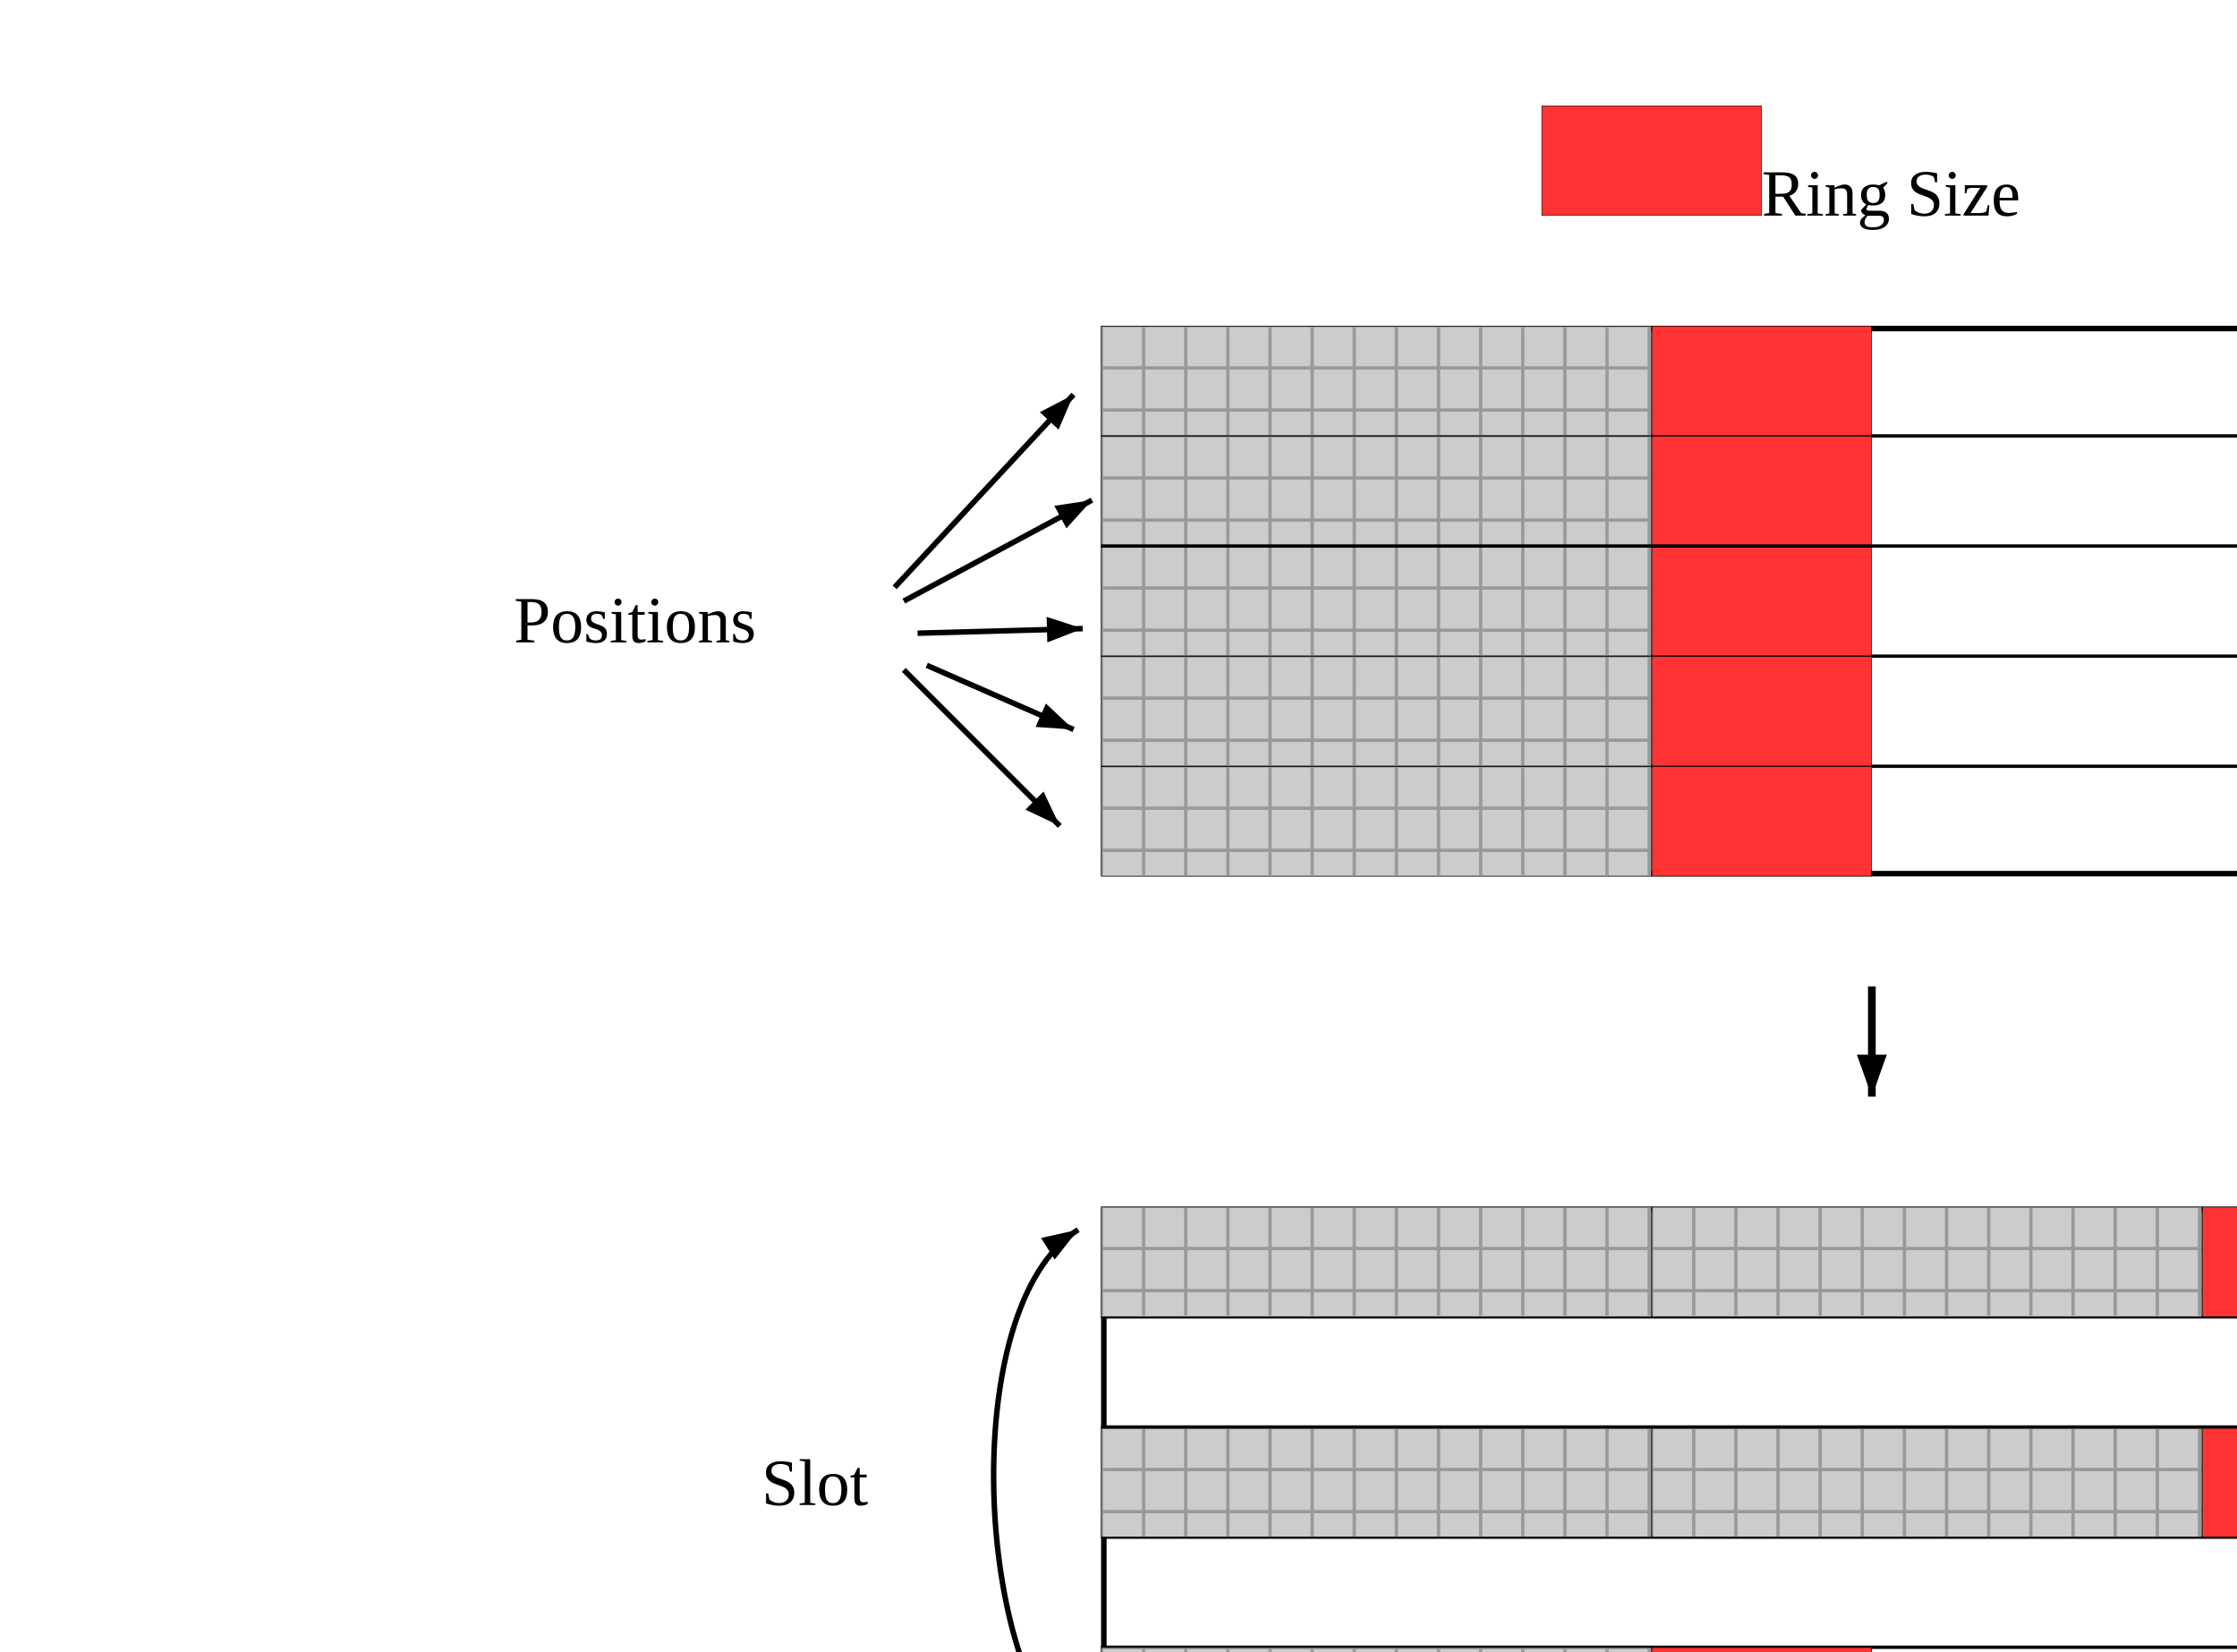
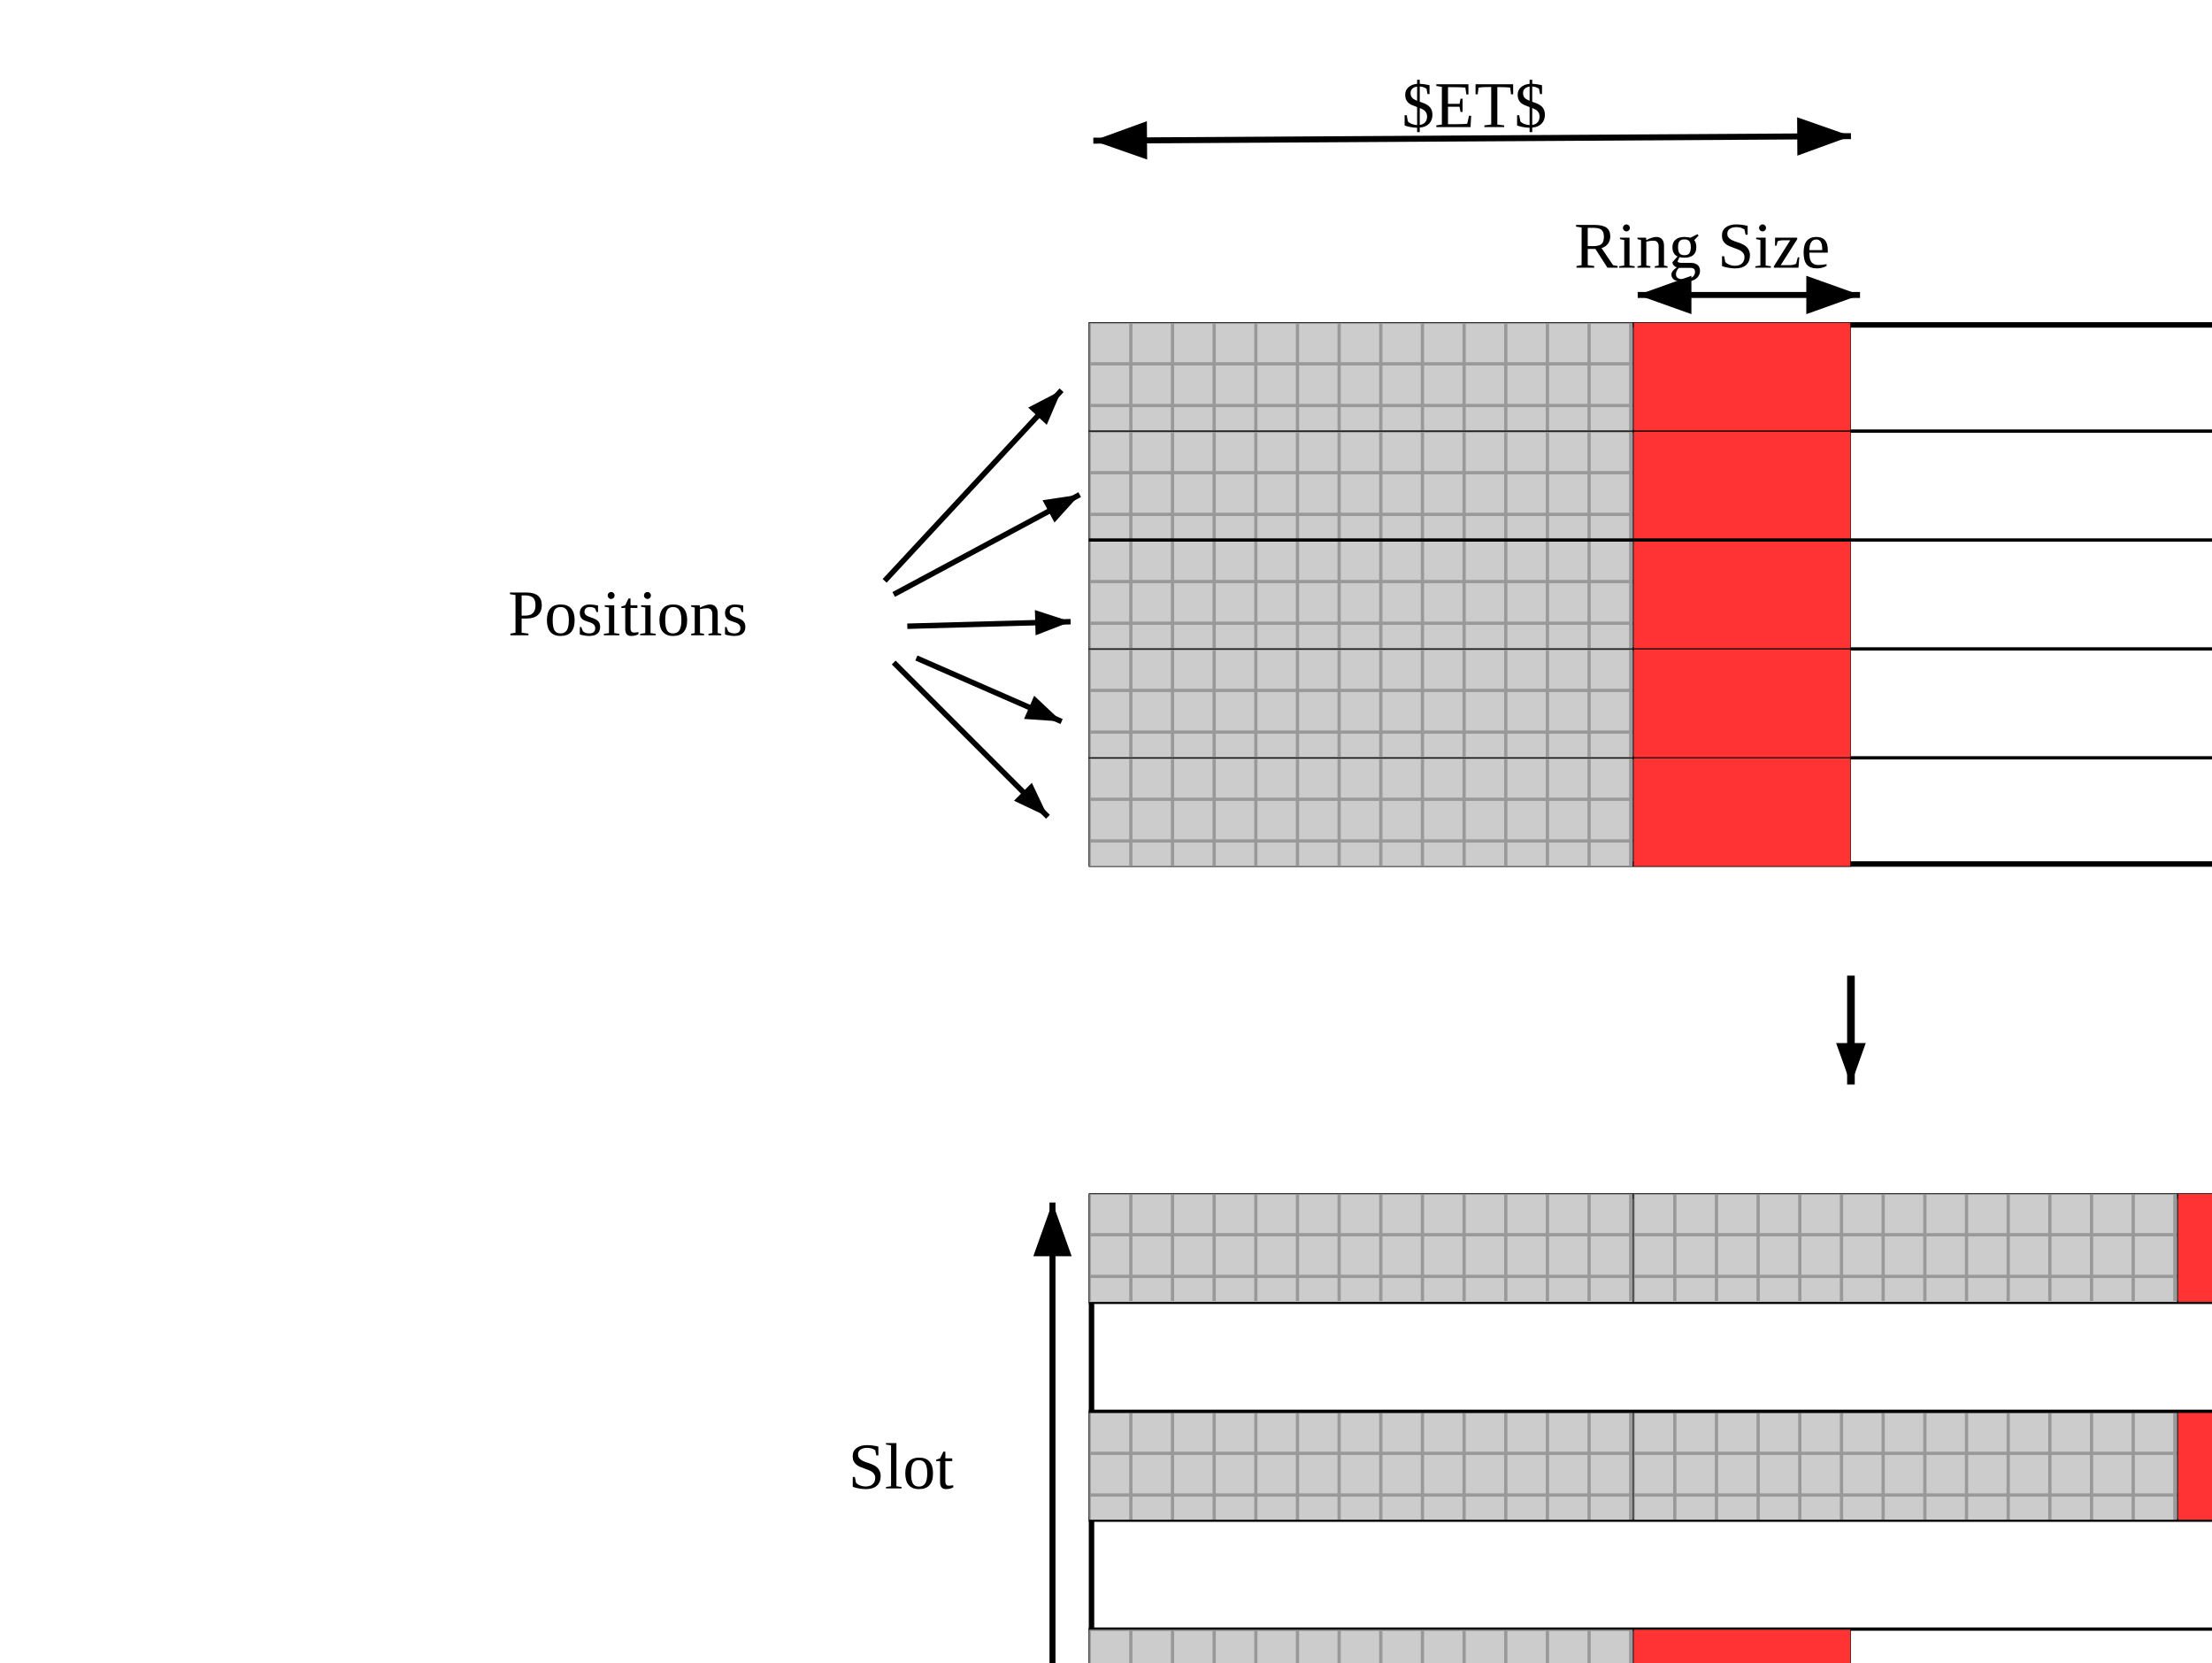
<svg xmlns="http://www.w3.org/2000/svg" xmlns:ns1="http://latexdraw.sourceforge.net/namespaces/latexdraw" version="1.1" baseProfile="full">
  <g>
-     <g ns1:type="rectangle" id="id720108316">
+     <g ns1:type="rectangle" id="id1209832881">
      <rect x="200.5" y="59.667" width="299.0" height="99.0" ns1:borderPos="outer" stroke-width="1.0" stroke="black" fill="none" />
    </g>
-     <g ns1:type="joinedLines" id="id1832375396">
+     <g ns1:type="joinedLines" id="id106396935">
      <polyline points="200.0,79.167 500.0,79.167 " stroke-width="0.6" stroke="black" ns1:rotationAngle="0.0" />
    </g>
-     <g ns1:type="joinedLines" id="id265444989">
+     <g ns1:type="joinedLines" id="id1991259037">
      <polyline points="500.0,119.167 200.0,119.167 " stroke-width="0.6" stroke="black" ns1:rotationAngle="0.0" />
    </g>
-     <g ns1:type="joinedLines" id="id1286040647">
+     <g ns1:type="joinedLines" id="id172854477">
      <polyline points="500.0,139.167 200.0,139.167 " stroke-width="0.6" stroke="black" ns1:rotationAngle="0.0" />
    </g>
-     <g ns1:type="joinedLines" id="id144671917">
-       <polyline points="340.0,199.167 340.0,179.167 " stroke-width="1.4" stroke="black" ns1:rotationAngle="0.0" marker-start="url(#arrow0-144671917)" />
-     </g>
-     <g ns1:type="rectangle" id="id1613486258">
-       <rect x="200.05" y="59.217" width="99.9" height="19.9" ns1:borderPos="outer" stroke-width="0.1" stroke="black" fill="url(#pattern1613486258)" />
-     </g>
-     <g ns1:type="rectangle" id="id432382868">
-       <rect x="200.05" y="79.217" width="99.9" height="19.9" ns1:borderPos="outer" stroke-width="0.1" stroke="black" fill="url(#pattern432382868)" />
-     </g>
-     <g ns1:type="rectangle" id="id2047542852">
-       <rect x="200.05" y="99.217" width="99.9" height="19.9" ns1:borderPos="outer" stroke-width="0.1" stroke="black" fill="url(#pattern2047542852)" />
-     </g>
-     <g ns1:type="rectangle" id="id2090650160">
+     <g ns1:type="joinedLines" id="id1269712780">
+       <polyline points="340.0,199.167 340.0,179.167 " stroke-width="1.4" stroke="black" ns1:rotationAngle="0.0" marker-start="url(#arrow0-1269712780)" />
+     </g>
+     <g ns1:type="rectangle" id="id1633914243">
+       <rect x="200.05" y="59.217" width="99.9" height="19.9" ns1:borderPos="outer" stroke-width="0.1" stroke="black" fill="url(#pattern1633914243)" />
+     </g>
+     <g ns1:type="rectangle" id="id1226207952">
+       <rect x="200.05" y="79.217" width="99.9" height="19.9" ns1:borderPos="outer" stroke-width="0.1" stroke="black" fill="url(#pattern1226207952)" />
+     </g>
+     <g ns1:type="rectangle" id="id1093525658">
+       <rect x="200.05" y="99.217" width="99.9" height="19.9" ns1:borderPos="outer" stroke-width="0.1" stroke="black" fill="url(#pattern1093525658)" />
+     </g>
+     <g ns1:type="rectangle" id="id624942640">
      <rect x="200.5" y="219.667" width="299.0" height="99.0" ns1:borderPos="outer" stroke-width="1.0" stroke="black" fill="none" />
    </g>
-     <g ns1:type="joinedLines" id="id1191468231">
+     <g ns1:type="joinedLines" id="id1288220070">
      <polyline points="200.0,239.167 500.0,239.167 " stroke-width="0.6" stroke="black" ns1:rotationAngle="0.0" />
    </g>
-     <g ns1:type="joinedLines" id="id489631306">
+     <g ns1:type="joinedLines" id="id1708506772">
      <polyline points="500.0,279.167 200.0,279.167 " stroke-width="0.6" stroke="black" ns1:rotationAngle="0.0" />
    </g>
-     <g ns1:type="joinedLines" id="id1733338095">
+     <g ns1:type="joinedLines" id="id1944786968">
      <polyline points="500.0,299.167 200.0,299.167 " stroke-width="0.6" stroke="black" ns1:rotationAngle="0.0" />
    </g>
-     <g ns1:type="rectangle" id="id1092484875">
-       <rect x="200.05" y="219.217" width="99.9" height="19.9" ns1:borderPos="outer" stroke-width="0.1" stroke="black" fill="url(#pattern1092484875)" />
-     </g>
-     <g ns1:type="rectangle" id="id418649684">
-       <rect x="300.05" y="219.217" width="99.9" height="19.9" ns1:borderPos="outer" stroke-width="0.1" stroke="black" fill="url(#pattern418649684)" />
-     </g>
-     <g ns1:type="rectangle" id="id895267999">
+     <g ns1:type="rectangle" id="id70553855">
+       <rect x="200.05" y="219.217" width="99.9" height="19.9" ns1:borderPos="outer" stroke-width="0.1" stroke="black" fill="url(#pattern70553855)" />
+     </g>
+     <g ns1:type="rectangle" id="id1825284316">
+       <rect x="300.05" y="219.217" width="99.9" height="19.9" ns1:borderPos="outer" stroke-width="0.1" stroke="black" fill="url(#pattern1825284316)" />
+     </g>
+     <g ns1:type="rectangle" id="id1829983066">
      <rect x="300.05" y="59.217" width="39.9" height="19.9" ns1:borderPos="outer" stroke-width="0.1" stroke="black" fill="#ff3333" />
    </g>
-     <g ns1:type="rectangle" id="id1000650707">
+     <g ns1:type="rectangle" id="id1105640177">
      <rect x="300.05" y="79.217" width="39.9" height="19.9" ns1:borderPos="outer" stroke-width="0.1" stroke="black" fill="#ff3333" />
    </g>
-     <g ns1:type="rectangle" id="id1326831407">
+     <g ns1:type="rectangle" id="id2145049364">
      <rect x="300.05" y="99.217" width="39.9" height="19.9" ns1:borderPos="outer" stroke-width="0.1" stroke="black" fill="#ff3333" />
    </g>
-     <g ns1:type="rectangle" id="id10522424">
+     <g ns1:type="rectangle" id="id711972046">
      <rect x="400.05" y="219.217" width="39.9" height="19.9" ns1:borderPos="outer" stroke-width="0.1" stroke="black" fill="#ff3333" />
    </g>
-     <g ns1:type="rectangle" id="id354719634">
-       <rect x="280.05" y="19.217" width="39.9" height="19.9" ns1:borderPos="outer" stroke-width="0.1" stroke="black" fill="#ff3333" />
-     </g>
-     <g ns1:type="text" id="id304847118" fill="black" ns1:position="bl">
-       <text x="320.0" y="39.167"> Ring Size</text>
-     </g>
-     <g ns1:type="rectangle" id="id587338974">
-       <rect x="200.05" y="139.217" width="99.9" height="19.9" ns1:borderPos="outer" stroke-width="0.1" stroke="black" fill="url(#pattern587338974)" />
-     </g>
-     <g ns1:type="rectangle" id="id1261082932">
-       <rect x="200.05" y="119.217" width="99.9" height="19.9" ns1:borderPos="outer" stroke-width="0.1" stroke="black" fill="url(#pattern1261082932)" />
-     </g>
-     <g ns1:type="rectangle" id="id915458604">
+     <g ns1:type="text" id="id621594444" fill="black" ns1:position="bl">
+       <text x="289.167" y="49.167"> Ring Size</text>
+     </g>
+     <g ns1:type="rectangle" id="id1896984199">
+       <rect x="200.05" y="139.217" width="99.9" height="19.9" ns1:borderPos="outer" stroke-width="0.1" stroke="black" fill="url(#pattern1896984199)" />
+     </g>
+     <g ns1:type="rectangle" id="id50833649">
+       <rect x="200.05" y="119.217" width="99.9" height="19.9" ns1:borderPos="outer" stroke-width="0.1" stroke="black" fill="url(#pattern50833649)" />
+     </g>
+     <g ns1:type="rectangle" id="id1013695077">
      <rect x="300.05" y="119.217" width="39.9" height="19.9" ns1:borderPos="outer" stroke-width="0.1" stroke="black" fill="#ff3333" />
    </g>
-     <g ns1:type="rectangle" id="id879496603">
+     <g ns1:type="rectangle" id="id1464285444">
      <rect x="300.05" y="139.217" width="39.9" height="19.9" ns1:borderPos="outer" stroke-width="0.1" stroke="black" fill="#ff3333" />
    </g>
-     <g ns1:type="rectangle" id="id1031145916">
-       <rect x="200.05" y="259.217" width="99.9" height="19.9" ns1:borderPos="outer" stroke-width="0.1" stroke="black" fill="url(#pattern1031145916)" />
-     </g>
-     <g ns1:type="rectangle" id="id1149779153">
-       <rect x="300.05" y="259.217" width="99.9" height="19.9" ns1:borderPos="outer" stroke-width="0.1" stroke="black" fill="url(#pattern1149779153)" />
-     </g>
-     <g ns1:type="rectangle" id="id2132000888">
+     <g ns1:type="rectangle" id="id1681252661">
+       <rect x="200.05" y="259.217" width="99.9" height="19.9" ns1:borderPos="outer" stroke-width="0.1" stroke="black" fill="url(#pattern1681252661)" />
+     </g>
+     <g ns1:type="rectangle" id="id694794601">
+       <rect x="300.05" y="259.217" width="99.9" height="19.9" ns1:borderPos="outer" stroke-width="0.1" stroke="black" fill="url(#pattern694794601)" />
+     </g>
+     <g ns1:type="rectangle" id="id525859928">
      <rect x="400.05" y="259.217" width="39.9" height="19.9" ns1:borderPos="outer" stroke-width="0.1" stroke="black" fill="#ff3333" />
    </g>
-     <g ns1:type="rectangle" id="id227528492">
-       <rect x="200.05" y="299.217" width="99.9" height="19.9" ns1:borderPos="outer" stroke-width="0.1" stroke="black" fill="url(#pattern227528492)" />
-     </g>
-     <g ns1:type="rectangle" id="id912443050">
+     <g ns1:type="rectangle" id="id2099450908">
+       <rect x="200.05" y="299.217" width="99.9" height="19.9" ns1:borderPos="outer" stroke-width="0.1" stroke="black" fill="url(#pattern2099450908)" />
+     </g>
+     <g ns1:type="rectangle" id="id232499654">
      <rect x="300.05" y="299.217" width="39.9" height="19.9" ns1:borderPos="outer" stroke-width="0.1" stroke="black" fill="#ff3333" />
    </g>
-     <g ns1:type="joinedLines" id="id1837719757">
+     <g ns1:type="joinedLines" id="id1540267244">
      <polyline points="500.0,99.167 200.0,99.167 " stroke-width="0.6" stroke="black" ns1:rotationAngle="0.0" />
    </g>
-     <g ns1:type="joinedLines" id="id71669290">
+     <g ns1:type="joinedLines" id="id1471250626">
      <polyline points="500.0,259.167 200.0,259.167 " stroke-width="0.6" stroke="black" ns1:rotationAngle="0.0" />
    </g>
-     <g ns1:type="joinedLines" id="id200089673">
-       <polyline points="195.0,71.667 162.5,106.667 " stroke-width="1.0" stroke="black" ns1:rotationAngle="0.0" marker-start="url(#arrow0-200089673)" />
-     </g>
-     <g ns1:type="joinedLines" id="id676618622">
-       <polyline points="198.333,90.833 164.167,109.167 " stroke-width="1.0" stroke="black" ns1:rotationAngle="0.0" marker-start="url(#arrow0-676618622)" />
-     </g>
-     <g ns1:type="joinedLines" id="id2066090149">
-       <polyline points="196.667,114.167 166.667,115 " stroke-width="1.0" stroke="black" ns1:rotationAngle="0.0" marker-start="url(#arrow0-2066090149)" />
-     </g>
-     <g ns1:type="joinedLines" id="id233332272">
-       <polyline points="195.0,132.5 168.333,120.833 " stroke-width="1.0" stroke="black" ns1:rotationAngle="0.0" marker-start="url(#arrow0-233332272)" />
-     </g>
-     <g ns1:type="joinedLines" id="id663858169">
-       <polyline points="192.5,150 164.167,121.667 " stroke-width="1.0" stroke="black" ns1:rotationAngle="0.0" marker-start="url(#arrow0-663858169)" />
-     </g>
-     <g ns1:type="text" id="id1556842544" fill="black" ns1:position="bl">
+     <g ns1:type="joinedLines" id="id16805953">
+       <polyline points="195.0,71.667 162.5,106.667 " stroke-width="1.0" stroke="black" ns1:rotationAngle="0.0" marker-start="url(#arrow0-16805953)" />
+     </g>
+     <g ns1:type="joinedLines" id="id2044215298">
+       <polyline points="198.333,90.833 164.167,109.167 " stroke-width="1.0" stroke="black" ns1:rotationAngle="0.0" marker-start="url(#arrow0-2044215298)" />
+     </g>
+     <g ns1:type="joinedLines" id="id1623266289">
+       <polyline points="196.667,114.167 166.667,115 " stroke-width="1.0" stroke="black" ns1:rotationAngle="0.0" marker-start="url(#arrow0-1623266289)" />
+     </g>
+     <g ns1:type="joinedLines" id="id1510962387">
+       <polyline points="195.0,132.5 168.333,120.833 " stroke-width="1.0" stroke="black" ns1:rotationAngle="0.0" marker-start="url(#arrow0-1510962387)" />
+     </g>
+     <g ns1:type="joinedLines" id="id1597584636">
+       <polyline points="192.5,150 164.167,121.667 " stroke-width="1.0" stroke="black" ns1:rotationAngle="0.0" marker-start="url(#arrow0-1597584636)" />
+     </g>
+     <g ns1:type="text" id="id815983633" fill="black" ns1:position="bl">
      <text x="93.333" y="116.667">Positions</text>
    </g>
-     <g ns1:type="bezierCurve" id="id400009712">
-       <path d="M 195.833 223.333 C 173.333 237.5 177.5 305 195.833 317.5 " stroke-width="1.0" stroke="black" fill="none" ns1:rotationAngle="0.0" marker-start="url(#arrow0-400009712)" marker-end="url(#arrow1-400009712)" />
-     </g>
-     <g ns1:type="text" id="id1596822063" fill="black" ns1:position="bl">
-       <text x="138.333" y="273.333">Slot</text>
+     <g ns1:type="text" id="id1302505905" fill="black" ns1:position="bl">
+       <text x="155.833" y="273.333">Slot</text>
+     </g>
+     <g ns1:type="joinedLines" id="id1160852415">
+       <polyline points="193.333,320 193.333,220.833 " stroke-width="1.1" stroke="black" ns1:rotationAngle="0.0" marker-start="url(#arrow0-1160852415)" marker-end="url(#arrow1-1160852415)" />
+     </g>
+     <g ns1:type="joinedLines" id="id286061267">
+       <polyline points="300.833,54.167 341.667,54.167 " stroke-width="1.1" stroke="black" ns1:rotationAngle="0.0" marker-start="url(#arrow0-286061267)" marker-end="url(#arrow1-286061267)" />
+     </g>
+     <g ns1:type="joinedLines" id="id372995522">
+       <polyline points="200.833,25.833 340,25 " stroke-width="1.1" stroke="black" ns1:rotationAngle="0.0" marker-start="url(#arrow0-372995522)" marker-end="url(#arrow1-372995522)" />
+     </g>
+     <g ns1:type="text" id="id775445179" fill="black" ns1:position="bl">
+       <text x="257.5" y="23.333">$ET$</text>
    </g>
  </g>
  <defs>
-     <marker overflow="visible" orient="auto" id="arrow0-144671917">
+     <marker overflow="visible" orient="auto" id="arrow0-1269712780">
      <path d="M 0.0 0.0 L 5.446 1.945 L 5.446 0.0 L 5.446 -1.945 z " ns1:arrSizeNum="2.0" fill="black" />
    </marker>
-     <pattern ns1:type="crosshatch*" ns1:rotationAngle="0.0" ns1:size="7.055555555555555" patternUnits="userSpaceOnUse" id="pattern1613486258" x="0" y="0" width="300" height="79">
+     <pattern ns1:type="crosshatch*" ns1:rotationAngle="0.0" ns1:size="7.055555555555555" patternUnits="userSpaceOnUse" id="pattern1633914243" x="0" y="0" width="300" height="79">
      <rect width="300" height="79" fill="#cccccc" stroke="none" />
      <g stroke="#999999" stroke-width="0.6" stroke-dasharray="none">
        <path d="M 200.0 59.167 L 200.0 79.167 M 207.656 59.167 L 207.656 79.167 M 215.311 59.167 L 215.311 79.167 M 222.967 59.167 L 222.967 79.167 M 230.622 59.167 L 230.622 79.167 M 238.278 59.167 L 238.278 79.167 M 245.933 59.167 L 245.933 79.167 M 253.589 59.167 L 253.589 79.167 M 261.244 59.167 L 261.244 79.167 M 268.9 59.167 L 268.9 79.167 M 276.556 59.167 L 276.556 79.167 M 284.211 59.167 L 284.211 79.167 M 291.867 59.167 L 291.867 79.167 M 299.522 59.167 L 299.522 79.167 M 200.0 59.167 L 300.0 59.167 M 200.0 66.822 L 300.0 66.822 M 200.0 74.478 L 300.0 74.478 " />
      </g>
    </pattern>
-     <pattern ns1:type="crosshatch*" ns1:rotationAngle="0.0" ns1:size="7.055555555555555" patternUnits="userSpaceOnUse" id="pattern432382868" x="0" y="0" width="300" height="99">
+     <pattern ns1:type="crosshatch*" ns1:rotationAngle="0.0" ns1:size="7.055555555555555" patternUnits="userSpaceOnUse" id="pattern1226207952" x="0" y="0" width="300" height="99">
      <rect width="300" height="99" fill="#cccccc" stroke="none" />
      <g stroke="#999999" stroke-width="0.6" stroke-dasharray="none">
        <path d="M 200.0 79.167 L 200.0 99.167 M 207.656 79.167 L 207.656 99.167 M 215.311 79.167 L 215.311 99.167 M 222.967 79.167 L 222.967 99.167 M 230.622 79.167 L 230.622 99.167 M 238.278 79.167 L 238.278 99.167 M 245.933 79.167 L 245.933 99.167 M 253.589 79.167 L 253.589 99.167 M 261.244 79.167 L 261.244 99.167 M 268.9 79.167 L 268.9 99.167 M 276.556 79.167 L 276.556 99.167 M 284.211 79.167 L 284.211 99.167 M 291.867 79.167 L 291.867 99.167 M 299.522 79.167 L 299.522 99.167 M 200.0 79.167 L 300.0 79.167 M 200.0 86.822 L 300.0 86.822 M 200.0 94.478 L 300.0 94.478 " />
      </g>
    </pattern>
-     <pattern ns1:type="crosshatch*" ns1:rotationAngle="0.0" ns1:size="7.055555555555555" patternUnits="userSpaceOnUse" id="pattern2047542852" x="0" y="0" width="300" height="119">
+     <pattern ns1:type="crosshatch*" ns1:rotationAngle="0.0" ns1:size="7.055555555555555" patternUnits="userSpaceOnUse" id="pattern1093525658" x="0" y="0" width="300" height="119">
      <rect width="300" height="119" fill="#cccccc" stroke="none" />
      <g stroke="#999999" stroke-width="0.6" stroke-dasharray="none">
        <path d="M 200.0 99.167 L 200.0 119.167 M 207.656 99.167 L 207.656 119.167 M 215.311 99.167 L 215.311 119.167 M 222.967 99.167 L 222.967 119.167 M 230.622 99.167 L 230.622 119.167 M 238.278 99.167 L 238.278 119.167 M 245.933 99.167 L 245.933 119.167 M 253.589 99.167 L 253.589 119.167 M 261.244 99.167 L 261.244 119.167 M 268.9 99.167 L 268.9 119.167 M 276.556 99.167 L 276.556 119.167 M 284.211 99.167 L 284.211 119.167 M 291.867 99.167 L 291.867 119.167 M 299.522 99.167 L 299.522 119.167 M 200.0 99.167 L 300.0 99.167 M 200.0 106.822 L 300.0 106.822 M 200.0 114.478 L 300.0 114.478 " />
      </g>
    </pattern>
-     <pattern ns1:type="crosshatch*" ns1:rotationAngle="0.0" ns1:size="7.055555555555555" patternUnits="userSpaceOnUse" id="pattern1092484875" x="0" y="0" width="300" height="239">
+     <pattern ns1:type="crosshatch*" ns1:rotationAngle="0.0" ns1:size="7.055555555555555" patternUnits="userSpaceOnUse" id="pattern70553855" x="0" y="0" width="300" height="239">
      <rect width="300" height="239" fill="#cccccc" stroke="none" />
      <g stroke="#999999" stroke-width="0.6" stroke-dasharray="none">
        <path d="M 200.0 219.167 L 200.0 239.167 M 207.656 219.167 L 207.656 239.167 M 215.311 219.167 L 215.311 239.167 M 222.967 219.167 L 222.967 239.167 M 230.622 219.167 L 230.622 239.167 M 238.278 219.167 L 238.278 239.167 M 245.933 219.167 L 245.933 239.167 M 253.589 219.167 L 253.589 239.167 M 261.244 219.167 L 261.244 239.167 M 268.9 219.167 L 268.9 239.167 M 276.556 219.167 L 276.556 239.167 M 284.211 219.167 L 284.211 239.167 M 291.867 219.167 L 291.867 239.167 M 299.522 219.167 L 299.522 239.167 M 200.0 219.167 L 300.0 219.167 M 200.0 226.822 L 300.0 226.822 M 200.0 234.478 L 300.0 234.478 " />
      </g>
    </pattern>
-     <pattern ns1:type="crosshatch*" ns1:rotationAngle="0.0" ns1:size="7.055555555555555" patternUnits="userSpaceOnUse" id="pattern418649684" x="0" y="0" width="400" height="239">
+     <pattern ns1:type="crosshatch*" ns1:rotationAngle="0.0" ns1:size="7.055555555555555" patternUnits="userSpaceOnUse" id="pattern1825284316" x="0" y="0" width="400" height="239">
      <rect width="400" height="239" fill="#cccccc" stroke="none" />
      <g stroke="#999999" stroke-width="0.6" stroke-dasharray="none">
        <path d="M 300.0 219.167 L 300.0 239.167 M 307.656 219.167 L 307.656 239.167 M 315.311 219.167 L 315.311 239.167 M 322.967 219.167 L 322.967 239.167 M 330.622 219.167 L 330.622 239.167 M 338.278 219.167 L 338.278 239.167 M 345.933 219.167 L 345.933 239.167 M 353.589 219.167 L 353.589 239.167 M 361.244 219.167 L 361.244 239.167 M 368.9 219.167 L 368.9 239.167 M 376.556 219.167 L 376.556 239.167 M 384.211 219.167 L 384.211 239.167 M 391.867 219.167 L 391.867 239.167 M 399.522 219.167 L 399.522 239.167 M 300.0 219.167 L 400.0 219.167 M 300.0 226.822 L 400.0 226.822 M 300.0 234.478 L 400.0 234.478 " />
      </g>
    </pattern>
-     <pattern ns1:type="crosshatch*" ns1:rotationAngle="0.0" ns1:size="7.055555555555555" patternUnits="userSpaceOnUse" id="pattern587338974" x="0" y="0" width="300" height="159">
+     <pattern ns1:type="crosshatch*" ns1:rotationAngle="0.0" ns1:size="7.055555555555555" patternUnits="userSpaceOnUse" id="pattern1896984199" x="0" y="0" width="300" height="159">
      <rect width="300" height="159" fill="#cccccc" stroke="none" />
      <g stroke="#999999" stroke-width="0.6" stroke-dasharray="none">
        <path d="M 200.0 139.167 L 200.0 159.167 M 207.656 139.167 L 207.656 159.167 M 215.311 139.167 L 215.311 159.167 M 222.967 139.167 L 222.967 159.167 M 230.622 139.167 L 230.622 159.167 M 238.278 139.167 L 238.278 159.167 M 245.933 139.167 L 245.933 159.167 M 253.589 139.167 L 253.589 159.167 M 261.244 139.167 L 261.244 159.167 M 268.9 139.167 L 268.9 159.167 M 276.556 139.167 L 276.556 159.167 M 284.211 139.167 L 284.211 159.167 M 291.867 139.167 L 291.867 159.167 M 299.522 139.167 L 299.522 159.167 M 200.0 139.167 L 300.0 139.167 M 200.0 146.822 L 300.0 146.822 M 200.0 154.478 L 300.0 154.478 " />
      </g>
    </pattern>
-     <pattern ns1:type="crosshatch*" ns1:rotationAngle="0.0" ns1:size="7.055555555555555" patternUnits="userSpaceOnUse" id="pattern1261082932" x="0" y="0" width="300" height="139">
+     <pattern ns1:type="crosshatch*" ns1:rotationAngle="0.0" ns1:size="7.055555555555555" patternUnits="userSpaceOnUse" id="pattern50833649" x="0" y="0" width="300" height="139">
      <rect width="300" height="139" fill="#cccccc" stroke="none" />
      <g stroke="#999999" stroke-width="0.6" stroke-dasharray="none">
        <path d="M 200.0 119.167 L 200.0 139.167 M 207.656 119.167 L 207.656 139.167 M 215.311 119.167 L 215.311 139.167 M 222.967 119.167 L 222.967 139.167 M 230.622 119.167 L 230.622 139.167 M 238.278 119.167 L 238.278 139.167 M 245.933 119.167 L 245.933 139.167 M 253.589 119.167 L 253.589 139.167 M 261.244 119.167 L 261.244 139.167 M 268.9 119.167 L 268.9 139.167 M 276.556 119.167 L 276.556 139.167 M 284.211 119.167 L 284.211 139.167 M 291.867 119.167 L 291.867 139.167 M 299.522 119.167 L 299.522 139.167 M 200.0 119.167 L 300.0 119.167 M 200.0 126.822 L 300.0 126.822 M 200.0 134.478 L 300.0 134.478 " />
      </g>
    </pattern>
-     <pattern ns1:type="crosshatch*" ns1:rotationAngle="0.0" ns1:size="7.055555555555555" patternUnits="userSpaceOnUse" id="pattern1031145916" x="0" y="0" width="300" height="279">
+     <pattern ns1:type="crosshatch*" ns1:rotationAngle="0.0" ns1:size="7.055555555555555" patternUnits="userSpaceOnUse" id="pattern1681252661" x="0" y="0" width="300" height="279">
      <rect width="300" height="279" fill="#cccccc" stroke="none" />
      <g stroke="#999999" stroke-width="0.6" stroke-dasharray="none">
        <path d="M 200.0 259.167 L 200.0 279.167 M 207.656 259.167 L 207.656 279.167 M 215.311 259.167 L 215.311 279.167 M 222.967 259.167 L 222.967 279.167 M 230.622 259.167 L 230.622 279.167 M 238.278 259.167 L 238.278 279.167 M 245.933 259.167 L 245.933 279.167 M 253.589 259.167 L 253.589 279.167 M 261.244 259.167 L 261.244 279.167 M 268.9 259.167 L 268.9 279.167 M 276.556 259.167 L 276.556 279.167 M 284.211 259.167 L 284.211 279.167 M 291.867 259.167 L 291.867 279.167 M 299.522 259.167 L 299.522 279.167 M 200.0 259.167 L 300.0 259.167 M 200.0 266.822 L 300.0 266.822 M 200.0 274.478 L 300.0 274.478 " />
      </g>
    </pattern>
-     <pattern ns1:type="crosshatch*" ns1:rotationAngle="0.0" ns1:size="7.055555555555555" patternUnits="userSpaceOnUse" id="pattern1149779153" x="0" y="0" width="400" height="279">
+     <pattern ns1:type="crosshatch*" ns1:rotationAngle="0.0" ns1:size="7.055555555555555" patternUnits="userSpaceOnUse" id="pattern694794601" x="0" y="0" width="400" height="279">
      <rect width="400" height="279" fill="#cccccc" stroke="none" />
      <g stroke="#999999" stroke-width="0.6" stroke-dasharray="none">
        <path d="M 300.0 259.167 L 300.0 279.167 M 307.656 259.167 L 307.656 279.167 M 315.311 259.167 L 315.311 279.167 M 322.967 259.167 L 322.967 279.167 M 330.622 259.167 L 330.622 279.167 M 338.278 259.167 L 338.278 279.167 M 345.933 259.167 L 345.933 279.167 M 353.589 259.167 L 353.589 279.167 M 361.244 259.167 L 361.244 279.167 M 368.9 259.167 L 368.9 279.167 M 376.556 259.167 L 376.556 279.167 M 384.211 259.167 L 384.211 279.167 M 391.867 259.167 L 391.867 279.167 M 399.522 259.167 L 399.522 279.167 M 300.0 259.167 L 400.0 259.167 M 300.0 266.822 L 400.0 266.822 M 300.0 274.478 L 400.0 274.478 " />
      </g>
    </pattern>
-     <pattern ns1:type="crosshatch*" ns1:rotationAngle="0.0" ns1:size="7.055555555555555" patternUnits="userSpaceOnUse" id="pattern227528492" x="0" y="0" width="300" height="319">
+     <pattern ns1:type="crosshatch*" ns1:rotationAngle="0.0" ns1:size="7.055555555555555" patternUnits="userSpaceOnUse" id="pattern2099450908" x="0" y="0" width="300" height="319">
      <rect width="300" height="319" fill="#cccccc" stroke="none" />
      <g stroke="#999999" stroke-width="0.6" stroke-dasharray="none">
        <path d="M 200.0 299.167 L 200.0 319.167 M 207.656 299.167 L 207.656 319.167 M 215.311 299.167 L 215.311 319.167 M 222.967 299.167 L 222.967 319.167 M 230.622 299.167 L 230.622 319.167 M 238.278 299.167 L 238.278 319.167 M 245.933 299.167 L 245.933 319.167 M 253.589 299.167 L 253.589 319.167 M 261.244 299.167 L 261.244 319.167 M 268.9 299.167 L 268.9 319.167 M 276.556 299.167 L 276.556 319.167 M 284.211 299.167 L 284.211 319.167 M 291.867 299.167 L 291.867 319.167 M 299.522 299.167 L 299.522 319.167 M 200.0 299.167 L 300.0 299.167 M 200.0 306.822 L 300.0 306.822 M 200.0 314.478 L 300.0 314.478 " />
      </g>
    </pattern>
-     <marker overflow="visible" orient="auto" id="arrow0-200089673">
-       <path d="M 0.0 0.0 L 6.504 2.323 L 6.504 0.0 L 6.504 -2.323 z " ns1:arrSizeNum="2.0" fill="black" />
-     </marker>
-     <marker overflow="visible" orient="auto" id="arrow0-676618622">
-       <path d="M 0.0 0.0 L 6.504 2.323 L 6.504 0.0 L 6.504 -2.323 z " ns1:arrSizeNum="2.0" fill="black" />
-     </marker>
-     <marker overflow="visible" orient="auto" id="arrow0-2066090149">
-       <path d="M 0.0 0.0 L 6.504 2.323 L 6.504 0.0 L 6.504 -2.323 z " ns1:arrSizeNum="2.0" fill="black" />
-     </marker>
-     <marker overflow="visible" orient="auto" id="arrow0-233332272">
-       <path d="M 0.0 0.0 L 6.504 2.323 L 6.504 0.0 L 6.504 -2.323 z " ns1:arrSizeNum="2.0" fill="black" />
-     </marker>
-     <marker overflow="visible" orient="auto" id="arrow0-663858169">
-       <path d="M 0.0 0.0 L 6.504 2.323 L 6.504 0.0 L 6.504 -2.323 z " ns1:arrSizeNum="2.0" fill="black" />
-     </marker>
-     <marker overflow="visible" orient="auto" id="arrow0-400009712">
-       <path d="M 0.0 0.0 L 6.504 2.323 L 6.504 0.0 L 6.504 -2.323 z " ns1:arrSizeNum="2.0" fill="black" />
-     </marker>
-     <marker overflow="visible" orient="auto" id="arrow1-400009712">
-       <path d="M 0.0 0.0 L -6.504 2.323 L -6.504 0.0 L -6.504 -2.323 z " ns1:arrSizeNum="2.0" fill="black" />
+     <marker overflow="visible" orient="auto" id="arrow0-16805953">
+       <path d="M 0.0 0.0 L 6.504 2.323 L 6.504 0.0 L 6.504 -2.323 z " ns1:arrSizeNum="2.0" fill="black" />
+     </marker>
+     <marker overflow="visible" orient="auto" id="arrow0-2044215298">
+       <path d="M 0.0 0.0 L 6.504 2.323 L 6.504 0.0 L 6.504 -2.323 z " ns1:arrSizeNum="2.0" fill="black" />
+     </marker>
+     <marker overflow="visible" orient="auto" id="arrow0-1623266289">
+       <path d="M 0.0 0.0 L 6.504 2.323 L 6.504 0.0 L 6.504 -2.323 z " ns1:arrSizeNum="2.0" fill="black" />
+     </marker>
+     <marker overflow="visible" orient="auto" id="arrow0-1510962387">
+       <path d="M 0.0 0.0 L 6.504 2.323 L 6.504 0.0 L 6.504 -2.323 z " ns1:arrSizeNum="2.0" fill="black" />
+     </marker>
+     <marker overflow="visible" orient="auto" id="arrow0-1597584636">
+       <path d="M 0.0 0.0 L 6.504 2.323 L 6.504 0.0 L 6.504 -2.323 z " ns1:arrSizeNum="2.0" fill="black" />
+     </marker>
+     <marker overflow="visible" orient="auto" id="arrow0-1160852415">
+       <path d="M 0.0 0.0 L 8.967 3.203 L 8.967 0.0 L 8.967 -3.203 z " ns1:arrSizeNum="4.0" fill="black" />
+     </marker>
+     <marker overflow="visible" orient="auto" id="arrow1-1160852415">
+       <path d="M 0.0 0.0 L -8.967 3.203 L -8.967 0.0 L -8.967 -3.203 z " ns1:arrSizeNum="4.0" fill="black" />
+     </marker>
+     <marker overflow="visible" orient="auto" id="arrow0-286061267">
+       <path d="M 0.0 0.0 L 8.967 3.203 L 8.967 0.0 L 8.967 -3.203 z " ns1:arrSizeNum="4.0" fill="black" />
+     </marker>
+     <marker overflow="visible" orient="auto" id="arrow1-286061267">
+       <path d="M 0.0 0.0 L -8.967 3.203 L -8.967 0.0 L -8.967 -3.203 z " ns1:arrSizeNum="4.0" fill="black" />
+     </marker>
+     <marker overflow="visible" orient="auto" id="arrow0-372995522">
+       <path d="M 0.0 0.0 L 8.967 3.203 L 8.967 0.0 L 8.967 -3.203 z " ns1:arrSizeNum="4.0" fill="black" />
+     </marker>
+     <marker overflow="visible" orient="auto" id="arrow1-372995522">
+       <path d="M 0.0 0.0 L -8.967 3.203 L -8.967 0.0 L -8.967 -3.203 z " ns1:arrSizeNum="4.0" fill="black" />
    </marker>
  </defs>
</svg>
